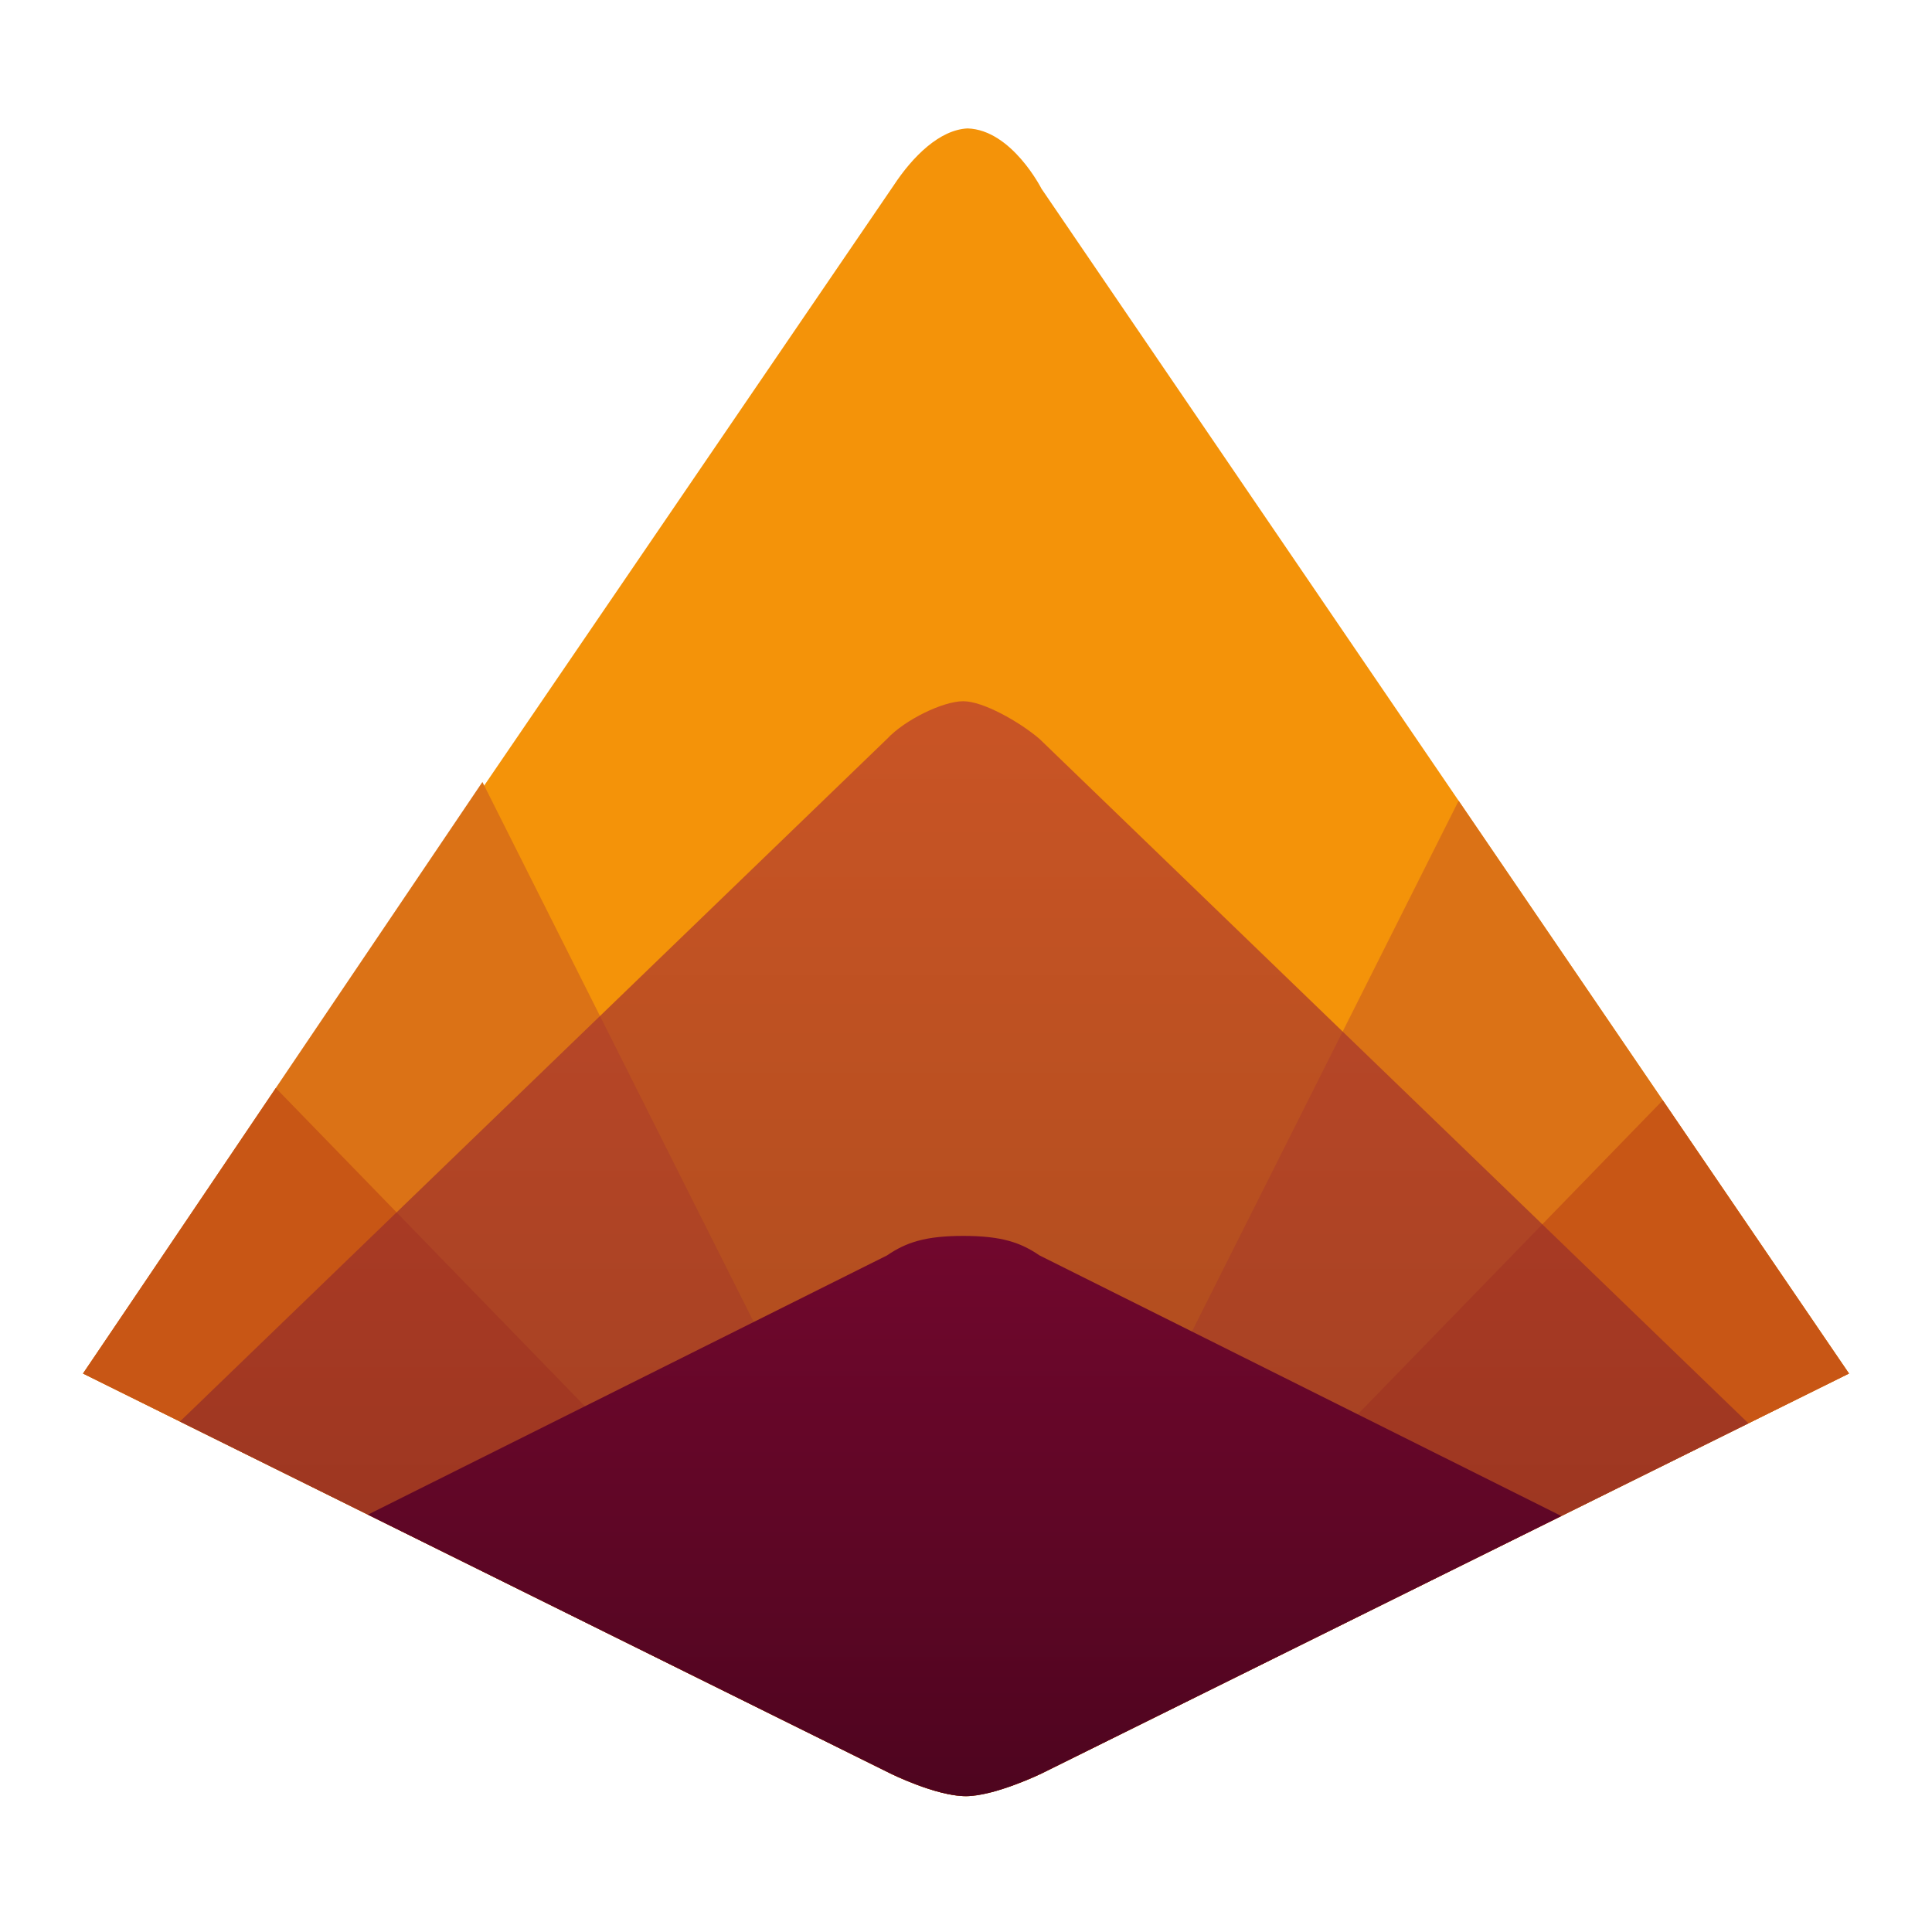
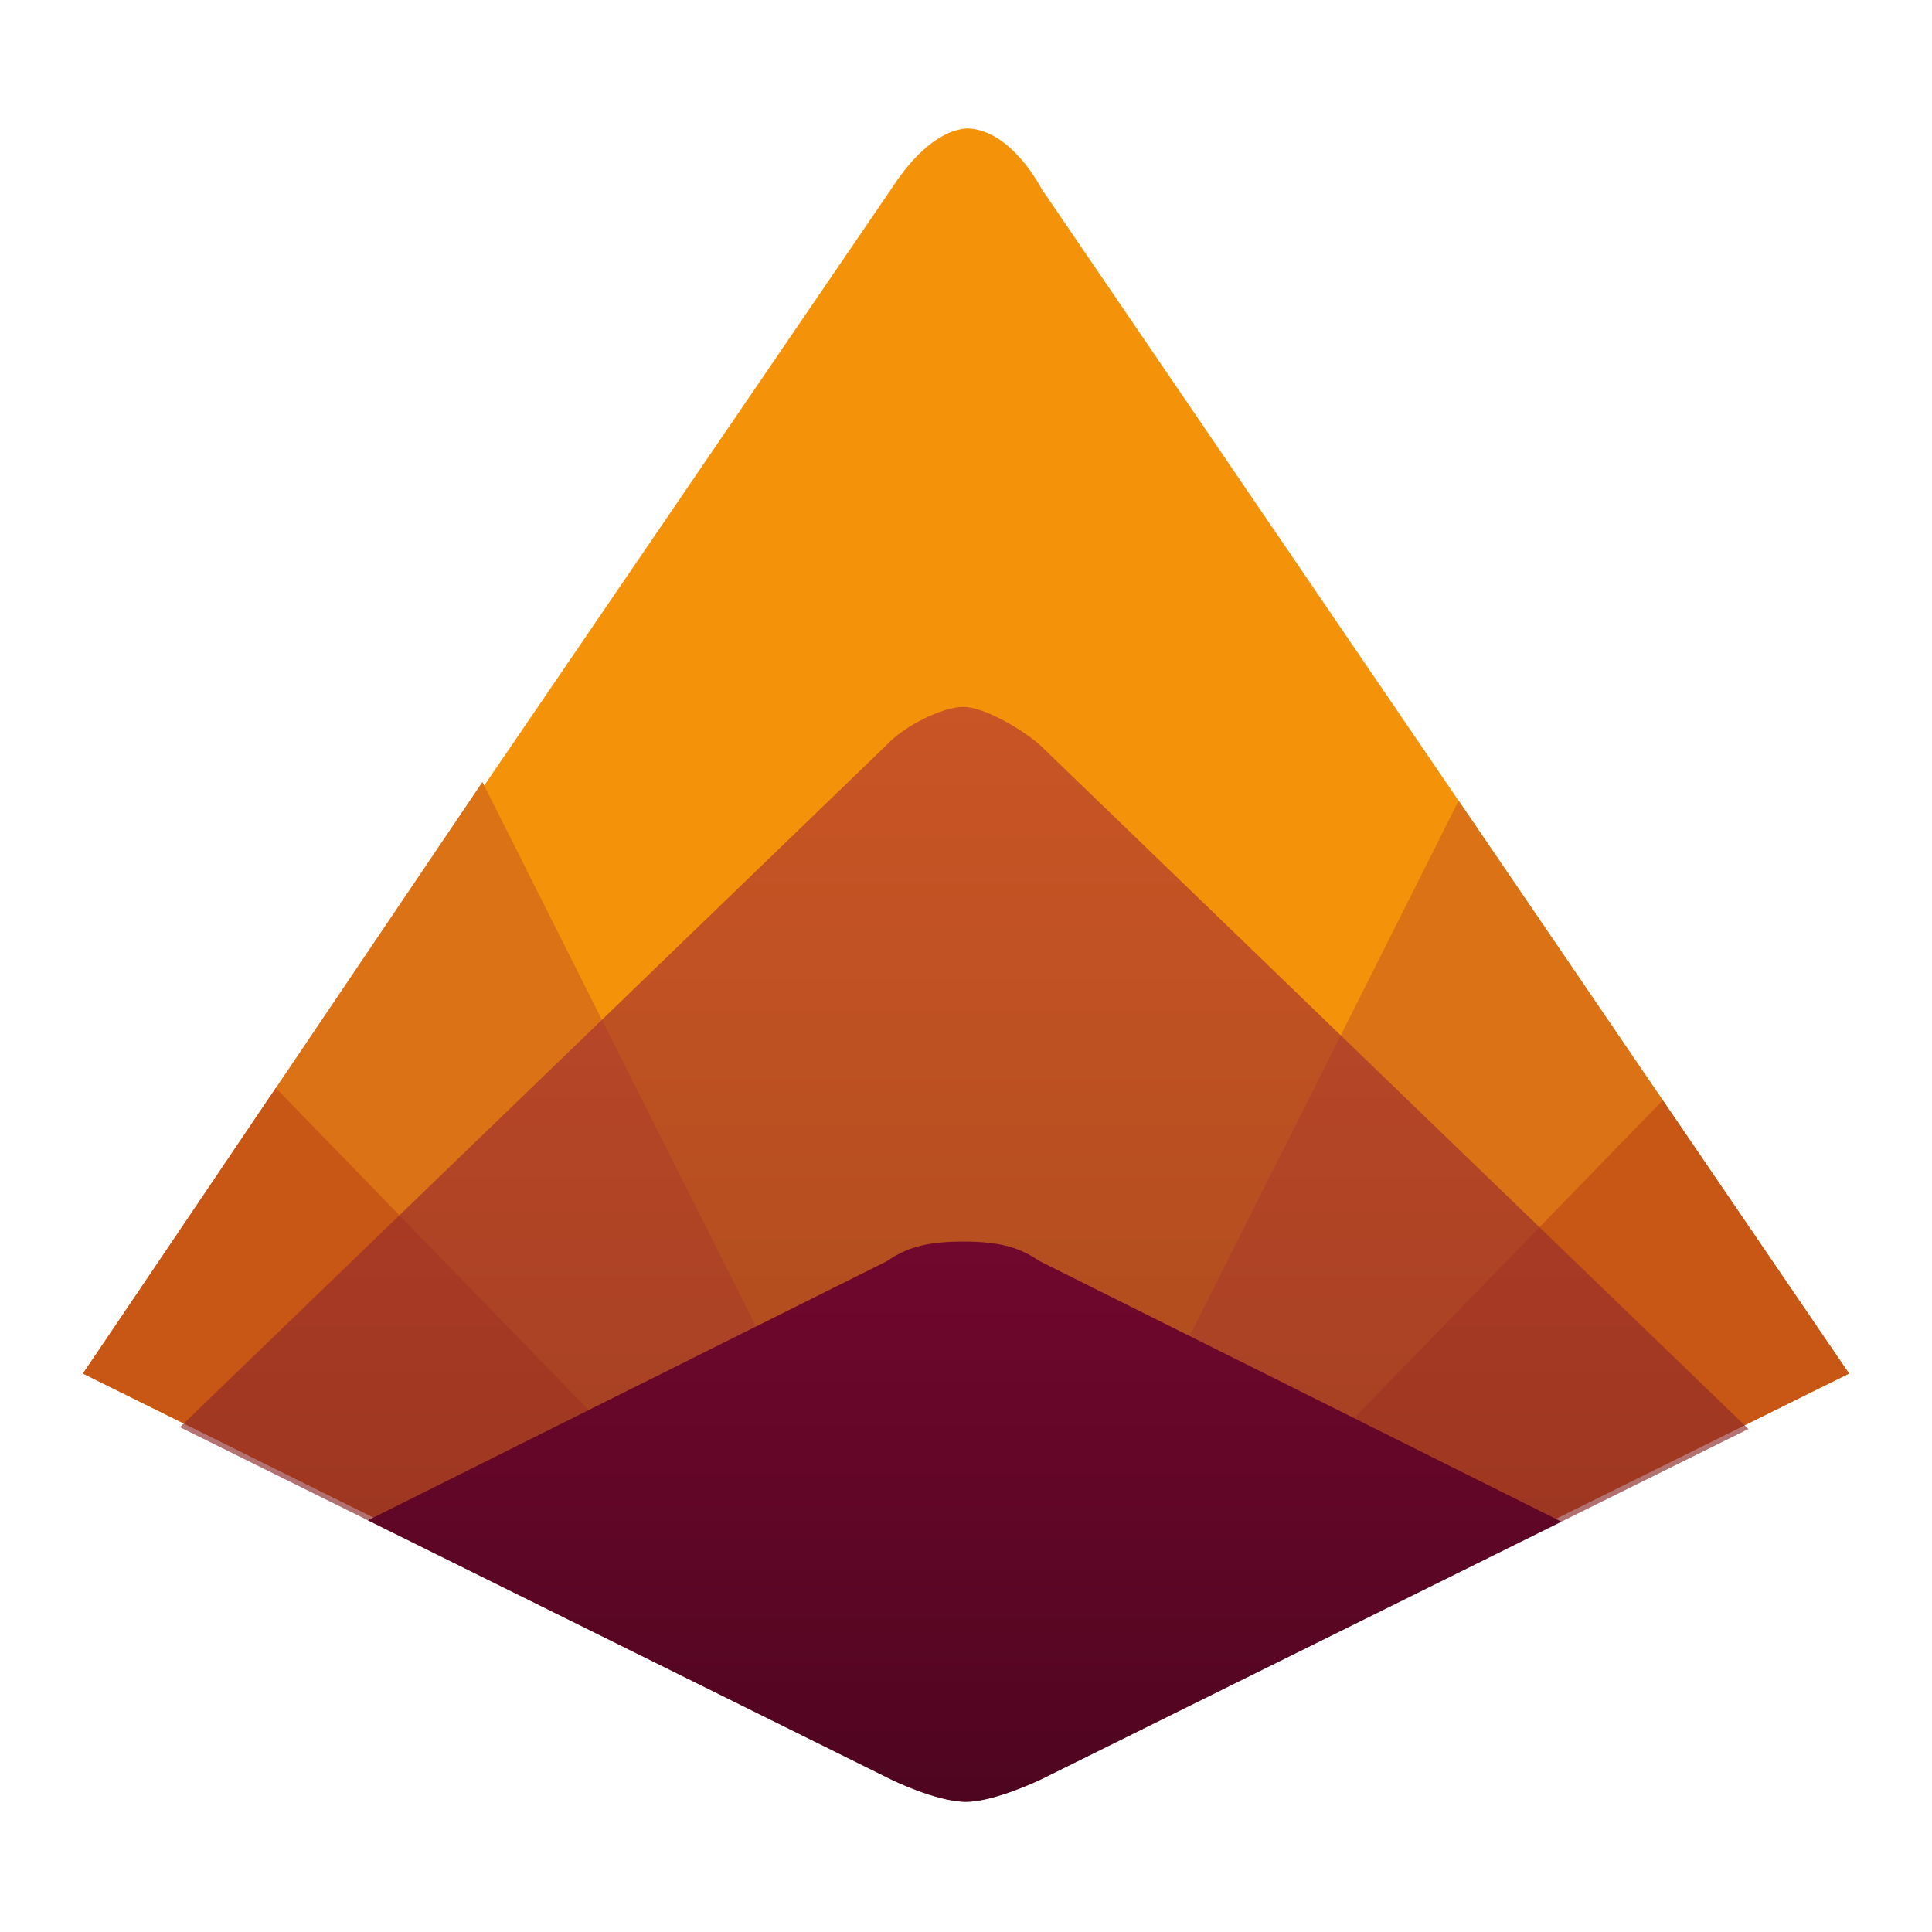
<svg xmlns="http://www.w3.org/2000/svg" id="v2" viewBox="0 0 256 256">
  <defs>
    <linearGradient id="grad-md" x1="0" x2="0" y1="0" y2="1">
      <stop class="stop-md1" offset="0%" />
      <stop class="stop-md2" offset="100%" />
    </linearGradient>
    <linearGradient id="grad-sm" x1="0" x2="0" y1="0" y2="1">
      <stop class="stop-sm1" offset="0%" />
      <stop class="stop-sm2" offset="100%" />
    </linearGradient>
    <style>.inside-md, .inside-sm {fill-rule:evenodd;}.inside-md {fill:#db7216;}.inside-sm {fill:#c85615;}.stop-md1 { stop-color: #b33434; stop-opacity: 66%; }.stop-md2 { stop-color: #792323; stop-opacity: 66%; }.stop-sm1 { stop-color: #71072d; }.stop-sm2 { stop-color: #4e051f; }</style>
  </defs>
  <g id="SVG_Export">
    <path d="M118.4 24.591c2.563-3.9 6.125-7.4 9.81-7.574C134.05 17.2 138 25 138 25l107 157-107 53s-6.188 3-10 3c-3.969 0-10-3-10-3L11 182Z" style="fill-rule:evenodd;fill:#f49309" />
    <path class="inside-md" d="m245 182-107 53a36 36 0 0 1-8.749 2.9c-.506-4.014.763-5.879.763-5.879l63.262-125.919Z" />
    <path class="inside-sm" d="m131.236 237.514 89.089-91.72L245 182l-107 53a41.764 41.764 0 0 1-6.764 2.514Z" />
    <path class="inside-md" d="M118 235 11 182l52.922-78.385 64.514 128.41a16.878 16.878 0 0 1 .662 5.9A9.486 9.486 0 0 1 128 238c-3.969 0-10-3-10-3Z" />
    <path class="inside-sm" d="m11 182 25.544-37.834 91.128 93.82C123.708 237.834 118 235 118 235Z" />
-     <path d="M138 235s-6.188 3-10 3c-3.969 0-10-3-10-3l-94.159-46.64 93.688-90.445c2.369-2.545 7.422-5 10.109-5 2.608 0 7.424 2.7 10.11 5l93.933 90.685Z" fill="url(#grad-md)" />
-     <path d="m48.746 200.7 68.783-34.347c2.527-1.725 5.055-2.588 10.109-2.588s7.582.863 10.11 2.588l69.143 34.526L138 235s-6.188 3-10 3c-3.969 0-10-3-10-3Z" fill="url(#grad-sm)" />
+     <g id="center" transform="translate(0 0.75)">
+       <path d="M138 235s-6.188 3-10 3c-3.969 0-10-3-10-3l-94.159-46.64 93.688-90.445c2.369-2.545 7.422-5 10.109-5 2.608 0 7.424 2.7 10.11 5l93.933 90.685Z" fill="url(#grad-md)" />
+       <path d="m48.746 200.7 68.783-34.347c2.527-1.725 5.055-2.588 10.109-2.588s7.582.863 10.11 2.588l69.143 34.526L138 235s-6.188 3-10 3c-3.969 0-10-3-10-3Z" fill="url(#grad-sm)" />
+     </g>
  </g>
</svg>
